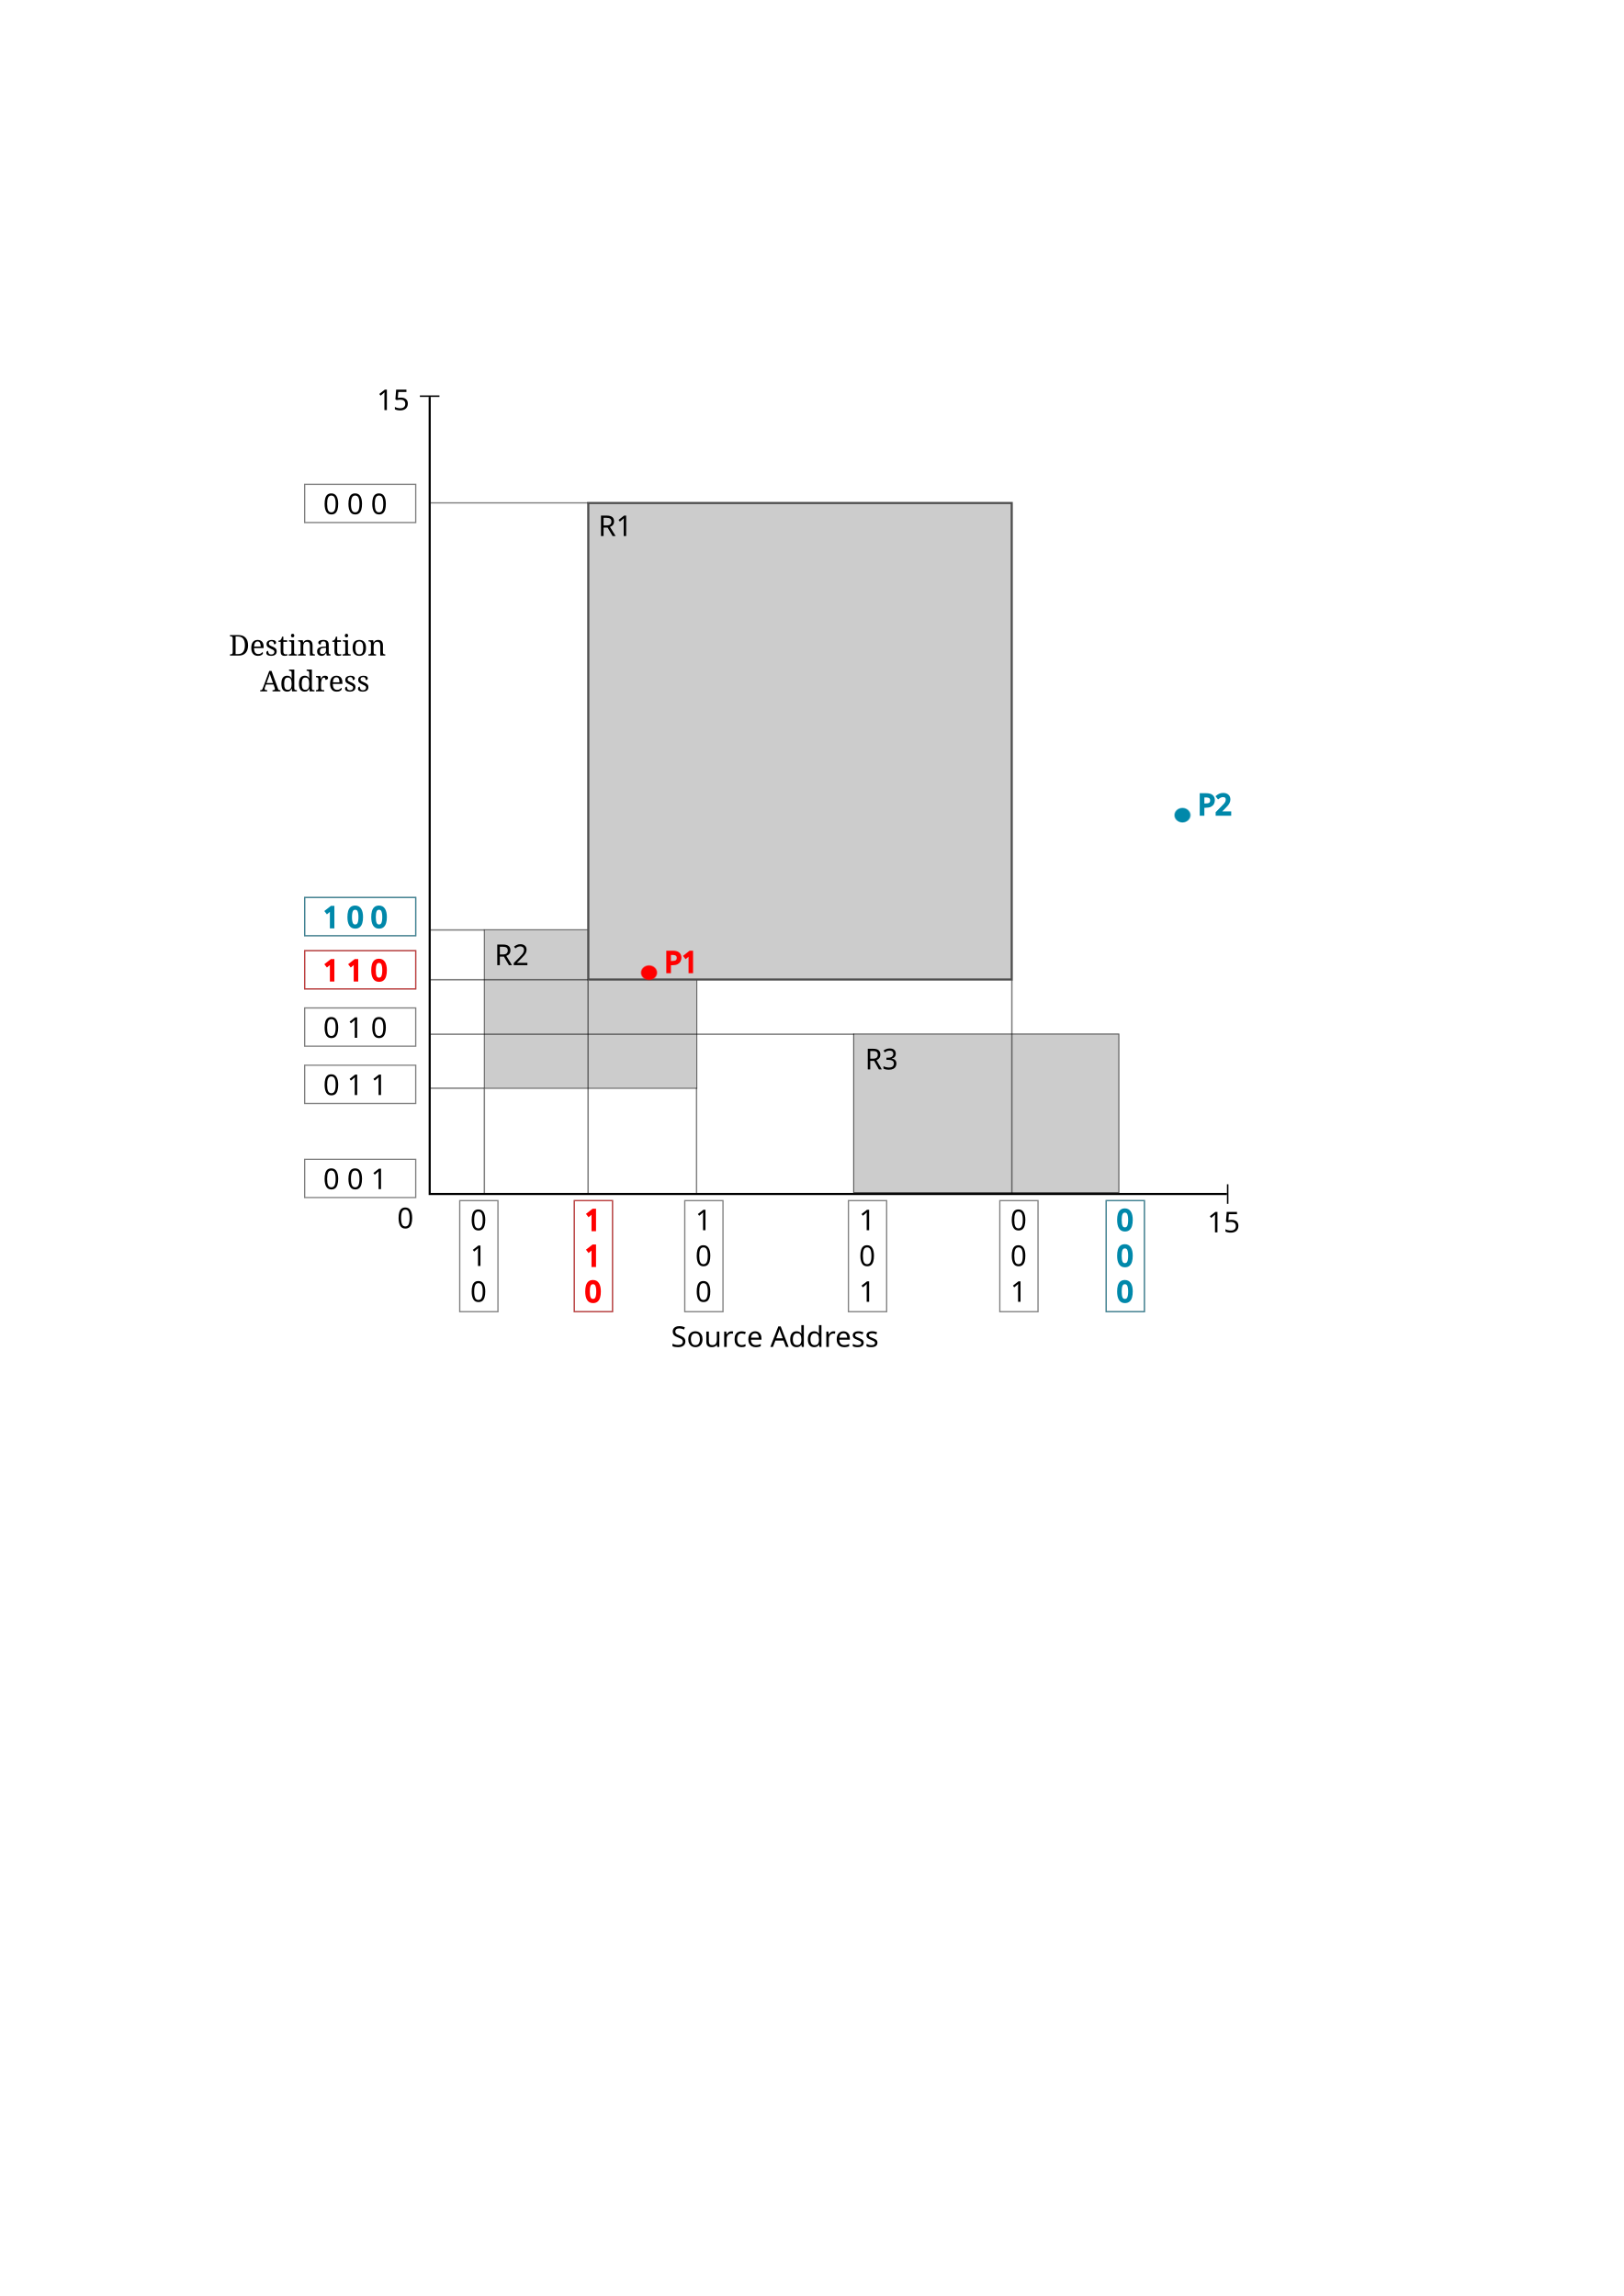
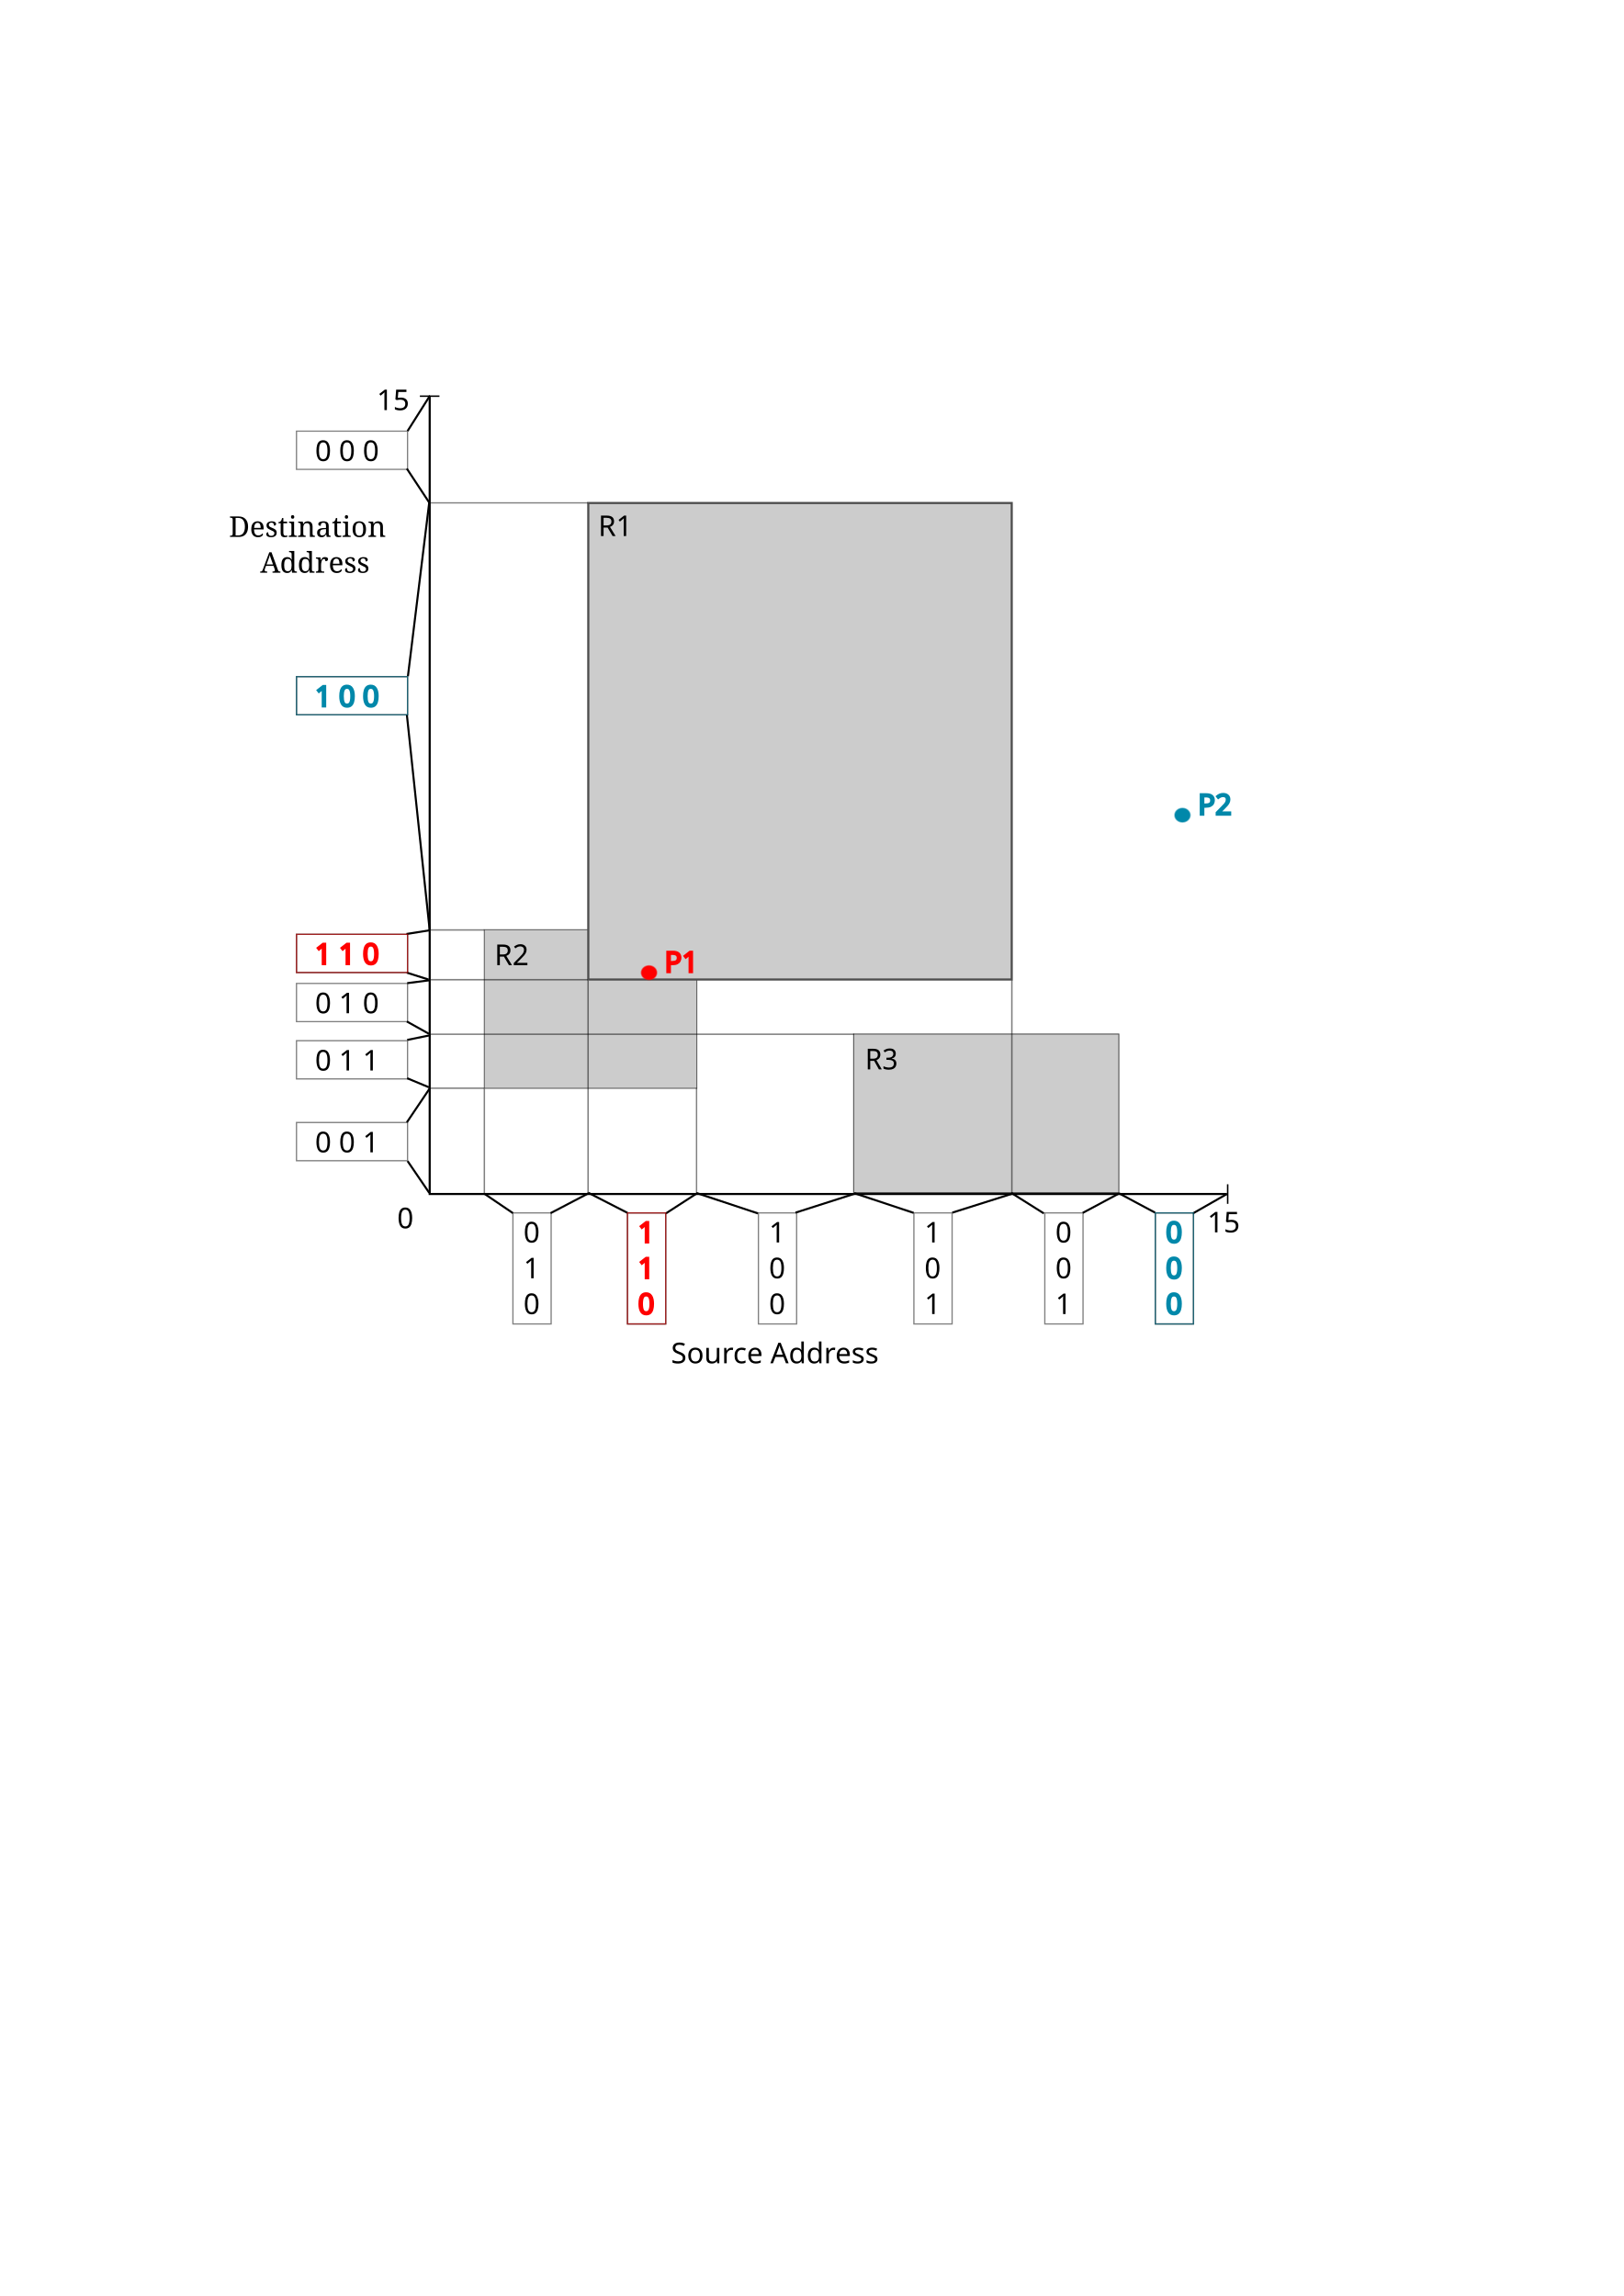
<svg xmlns="http://www.w3.org/2000/svg" width="210mm" height="297mm" id="svg2" version="1.1">
  <defs id="defs4" />
  <g id="layer1" style="display:inline">
    <path style="fill:none;stroke:#000000;stroke-width:1.026px;stroke-linecap:butt;stroke-linejoin:miter;stroke-opacity:1" d="m 599.758,583.748 -389.715,0 0,-389.715" id="path2985" />
    <text xml:space="preserve" style="font-size:14px;font-style:normal;font-weight:normal;line-height:125%;letter-spacing:0px;word-spacing:0px;fill:#000000;fill-opacity:1;stroke:none;font-family:Sans" x="194.143" y="600.505" id="text2989">
      <tspan id="tspan2991" x="194.143" y="600.505">0</tspan>
    </text>
-     <text id="text2993" y="658.505" x="328" style="font-size:14px;font-style:normal;font-weight:normal;line-height:125%;letter-spacing:0px;word-spacing:0px;fill:#000000;fill-opacity:1;stroke:none;font-family:Sans" xml:space="preserve">
-       <tspan y="658.505" x="328" id="tspan3086">Source Address</tspan>
-     </text>
-     <text id="text2997" y="320.505" x="163.036" style="font-size:14px;font-style:normal;font-weight:normal;line-height:125%;letter-spacing:0px;word-spacing:0px;fill:#000000;fill-opacity:1;stroke:none;font-family:Sans" xml:space="preserve">
-       <tspan y="320.505" x="163.036" id="tspan2999" style="font-style:normal;font-variant:normal;font-weight:normal;font-stretch:normal;text-align:center;text-anchor:middle;font-family:Serif;-inkscape-font-specification:Serif">Destination</tspan>
-       <tspan y="338.005" x="163.036" id="tspan3011" style="font-style:normal;font-variant:normal;font-weight:normal;font-stretch:normal;text-align:center;text-anchor:middle;font-family:Serif;-inkscape-font-specification:Serif">Address</tspan>
+     <text id="text2993" y="666.505" x="328" style="font-size:14px;font-style:normal;font-weight:normal;line-height:125%;letter-spacing:0px;word-spacing:0px;fill:#000000;fill-opacity:1;stroke:none;font-family:Sans" xml:space="preserve">
+       <tspan y="666.505" x="328" id="tspan3086">Source Address</tspan>
+     </text>
+     <text id="text2997" y="262.505" x="163.036" style="font-size:14px;font-style:normal;font-weight:normal;line-height:125%;letter-spacing:0px;word-spacing:0px;fill:#000000;fill-opacity:1;stroke:none;font-family:Sans" xml:space="preserve">
+       <tspan y="262.505" x="163.036" id="tspan2999" style="font-style:normal;font-variant:normal;font-weight:normal;font-stretch:normal;text-align:center;text-anchor:middle;font-family:Serif;-inkscape-font-specification:Serif">Destination</tspan>
+       <tspan y="280.005" x="163.036" id="tspan3011" style="font-style:normal;font-variant:normal;font-weight:normal;font-stretch:normal;text-align:center;text-anchor:middle;font-family:Serif;-inkscape-font-specification:Serif">Address</tspan>
    </text>
    <path style="fill:none;stroke:#000000;stroke-width:0.723px;stroke-linecap:butt;stroke-linejoin:miter;stroke-opacity:1" d="m 205.245,193.69 9.567,0" id="path3001" />
    <path id="path3003" d="m 600.115,578.993 0,9.567" style="fill:none;stroke:#000000;stroke-width:0.723px;stroke-linecap:butt;stroke-linejoin:miter;stroke-opacity:1" />
    <g id="g3135">
      <rect y="454.526" x="236.73" height="77.548" width="103.908" id="rect3005" style="fill:#cccccc;fill-opacity:1;stroke:#4d4d4d;stroke-width:0.426;stroke-miterlimit:4;stroke-opacity:1;stroke-dasharray:none" />
      <text transform="scale(0.9982945,1.001708)" id="text3017" y="471.071" x="242.113" style="font-size:14.121px;font-style:normal;font-weight:normal;line-height:125%;letter-spacing:0px;word-spacing:0px;fill:#000000;fill-opacity:1;stroke:none;font-family:Sans" xml:space="preserve">
        <tspan y="471.071" x="242.113" id="tspan3019">R2</tspan>
      </text>
    </g>
    <g id="g3145">
      <rect y="245.922" x="287.569" height="232.959" width="206.983" id="rect3009" style="fill:#cccccc;fill-opacity:1;stroke:#4d4d4d;stroke-width:1.041;stroke-miterlimit:4;stroke-opacity:1;stroke-dasharray:none" />
      <text id="text3013" y="262.073" x="292.415" style="font-size:14px;font-style:normal;font-weight:normal;line-height:125%;letter-spacing:0px;word-spacing:0px;fill:#000000;fill-opacity:1;stroke:none;font-family:Sans" xml:space="preserve">
        <tspan y="262.073" x="292.415" id="tspan3015">R1</tspan>
      </text>
    </g>
    <g id="g3140">
      <rect style="fill:#cccccc;fill-opacity:1;stroke:#4d4d4d;stroke-width:0.475;stroke-miterlimit:4;stroke-opacity:1;stroke-dasharray:none" id="rect3007" width="129.634" height="77.527" x="417.284" y="505.552" />
      <text transform="scale(0.975249,1.025379)" id="text3021" y="509.896" x="433.609" style="font-size:13.791px;font-style:normal;font-weight:normal;line-height:125%;letter-spacing:0px;word-spacing:0px;fill:#000000;fill-opacity:1;stroke:none;font-family:Sans" xml:space="preserve">
        <tspan y="509.896" x="433.609" id="tspan3023">R3</tspan>
      </text>
    </g>
    <g id="layer2" style="display:inline">
      <path style="fill:none;stroke:#000000;stroke-width:0.659;stroke-linecap:butt;stroke-linejoin:miter;stroke-miterlimit:4;stroke-opacity:0.498;stroke-dasharray:none;stroke-dashoffset:0" d="m 340.491,531.922 0,51.798" id="path3048" />
      <path id="path3826" d="m 236.765,532.267 0,51.452" style="fill:none;stroke:#000000;stroke-width:0.687;stroke-linecap:butt;stroke-linejoin:miter;stroke-miterlimit:4;stroke-opacity:0.498;stroke-dasharray:none;stroke-dashoffset:0" />
    </g>
    <path style="fill:none;stroke:#000000;stroke-width:0.707;stroke-linecap:butt;stroke-linejoin:miter;stroke-miterlimit:4;stroke-opacity:0.498;stroke-dasharray:none;stroke-dashoffset:0" d="m 287.474,479.37 0,104.393" id="path3820" />
    <path id="path3824" d="m 494.618,479.284 0,104.479" style="fill:none;stroke:#000000;stroke-width:0.707;stroke-linecap:butt;stroke-linejoin:miter;stroke-miterlimit:4;stroke-opacity:0.498;stroke-dasharray:none;stroke-dashoffset:0" />
-     <g id="g3811" transform="translate(-4,-22)">
+     <g id="g3811" transform="translate(22,-16)">
      <rect y="608.991" x="228.729" height="54.289" width="18.681" id="rect3801" style="fill:none;stroke:#000000;stroke-width:0.619;stroke-miterlimit:4;stroke-opacity:0.498;stroke-dasharray:none;stroke-dashoffset:0" />
      <text id="text3803" y="623.452" x="233.883" style="font-size:14px;font-style:normal;font-weight:normal;line-height:125%;letter-spacing:0px;word-spacing:0px;fill:#000000;fill-opacity:1;stroke:none;font-family:Sans" xml:space="preserve">
        <tspan y="623.452" x="233.883" id="tspan3805">0</tspan>
        <tspan id="tspan3807" y="640.952" x="233.883">1</tspan>
        <tspan id="tspan3809" y="658.452" x="233.883">0</tspan>
      </text>
    </g>
-     <g id="g3842" transform="translate(106,-22)">
+     <g id="g3842" transform="translate(142,-16)">
      <rect style="fill:none;stroke:#000000;stroke-width:0.619;stroke-miterlimit:4;stroke-opacity:0.498;stroke-dasharray:none;stroke-dashoffset:0" id="rect3844" width="18.681" height="54.289" x="228.729" y="608.991" />
      <text xml:space="preserve" style="font-size:14px;font-style:normal;font-weight:normal;line-height:125%;letter-spacing:0px;word-spacing:0px;fill:#000000;fill-opacity:1;stroke:none;font-family:Sans" x="233.883" y="623.452" id="text3846">
        <tspan id="tspan3848" x="233.883" y="623.452">1</tspan>
        <tspan x="233.883" y="640.952" id="tspan3850">0</tspan>
        <tspan x="233.883" y="658.452" id="tspan3852">0</tspan>
      </text>
    </g>
-     <g transform="translate(186,-22)" id="g3854">
+     <g transform="translate(218,-16)" id="g3854">
      <rect y="608.991" x="228.729" height="54.289" width="18.681" id="rect3856" style="fill:none;stroke:#000000;stroke-width:0.619;stroke-miterlimit:4;stroke-opacity:0.498;stroke-dasharray:none;stroke-dashoffset:0" />
      <text id="text3858" y="623.452" x="233.883" style="font-size:14px;font-style:normal;font-weight:normal;line-height:125%;letter-spacing:0px;word-spacing:0px;fill:#000000;fill-opacity:1;stroke:none;font-family:Sans" xml:space="preserve">
        <tspan y="623.452" x="233.883" id="tspan3860">1</tspan>
        <tspan id="tspan3862" y="640.952" x="233.883">0</tspan>
        <tspan id="tspan3864" y="658.452" x="233.883">1</tspan>
      </text>
    </g>
-     <g id="g3866" transform="translate(260,-22)">
+     <g id="g3866" transform="translate(282,-16)">
      <rect style="fill:none;stroke:#000000;stroke-width:0.619;stroke-miterlimit:4;stroke-opacity:0.498;stroke-dasharray:none;stroke-dashoffset:0" id="rect3868" width="18.681" height="54.289" x="228.729" y="608.991" />
      <text xml:space="preserve" style="font-size:14px;font-style:normal;font-weight:normal;line-height:125%;letter-spacing:0px;word-spacing:0px;fill:#000000;fill-opacity:1;stroke:none;font-family:Sans" x="233.883" y="623.452" id="text3870">
        <tspan id="tspan3872" x="233.883" y="623.452">0</tspan>
        <tspan x="233.883" y="640.952" id="tspan3874">0</tspan>
        <tspan x="233.883" y="658.452" id="tspan3876">1</tspan>
      </text>
    </g>
-     <g id="g3899" transform="translate(0,12)">
+     <g id="g3899" transform="translate(-4,0)">
      <rect transform="matrix(0,-1,1,0,0,0)" style="fill:none;stroke:#000000;stroke-width:0.619;stroke-miterlimit:4;stroke-opacity:0.498;stroke-dasharray:none;stroke-dashoffset:0" id="rect3880" width="18.681" height="54.289" x="-527.475" y="148.926" />
      <text id="text3895" y="523.378" x="157.988" style="font-size:14px;font-style:normal;font-weight:normal;line-height:125%;letter-spacing:0px;word-spacing:0px;fill:#000000;fill-opacity:1;stroke:none;font-family:Sans" xml:space="preserve">
        <tspan y="523.378" x="157.988" id="tspan3897">0 1 1</tspan>
      </text>
    </g>
-     <g id="g3904" transform="translate(0,-272)">
+     <g id="g3904" transform="translate(-4,-298)">
      <rect y="148.926" x="-527.475" height="54.289" width="18.681" id="rect3906" style="fill:none;stroke:#000000;stroke-width:0.619;stroke-miterlimit:4;stroke-opacity:0.498;stroke-dasharray:none;stroke-dashoffset:0" transform="matrix(0,-1,1,0,0,0)" />
      <text xml:space="preserve" style="font-size:14px;font-style:normal;font-weight:normal;line-height:125%;letter-spacing:0px;word-spacing:0px;fill:#000000;fill-opacity:1;stroke:none;font-family:Sans" x="157.988" y="523.378" id="text3908">
        <tspan id="tspan3910" x="157.988" y="523.378">0 0 0</tspan>
      </text>
    </g>
-     <g transform="translate(0,-16)" id="g3928">
+     <g transform="translate(-4,-28)" id="g3928">
      <rect transform="matrix(0,-1,1,0,0,0)" style="fill:none;stroke:#000000;stroke-width:0.619;stroke-miterlimit:4;stroke-opacity:0.498;stroke-dasharray:none;stroke-dashoffset:0" id="rect3930" width="18.681" height="54.289" x="-527.475" y="148.926" />
      <text id="text3932" y="523.378" x="157.988" style="font-size:14px;font-style:normal;font-weight:normal;line-height:125%;letter-spacing:0px;word-spacing:0px;fill:#000000;fill-opacity:1;stroke:none;font-family:Sans" xml:space="preserve">
        <tspan y="523.378" x="157.988" id="tspan3934">0 1 0</tspan>
      </text>
    </g>
-     <g id="g3936" transform="translate(0,58)">
+     <g id="g3936" transform="translate(-4,40)">
      <rect y="148.926" x="-527.475" height="54.289" width="18.681" id="rect3938" style="fill:none;stroke:#000000;stroke-width:0.619;stroke-miterlimit:4;stroke-opacity:0.498;stroke-dasharray:none;stroke-dashoffset:0" transform="matrix(0,-1,1,0,0,0)" />
      <text xml:space="preserve" style="font-size:14px;font-style:normal;font-weight:normal;line-height:125%;letter-spacing:0px;word-spacing:0px;fill:#000000;fill-opacity:1;stroke:none;font-family:Sans" x="157.988" y="523.378" id="text3940">
        <tspan id="tspan3942" x="157.988" y="523.378">0 0 1</tspan>
      </text>
    </g>
    <path style="fill:none;stroke:#000000;stroke-width:0.706;stroke-linecap:butt;stroke-linejoin:miter;stroke-miterlimit:4;stroke-opacity:0.498;stroke-dasharray:none;stroke-dashoffset:0" d="m 210.552,532.028 26.171,0" id="path3944" />
    <path style="fill:none;stroke:#000000;stroke-width:0.742;stroke-linecap:butt;stroke-linejoin:miter;stroke-miterlimit:4;stroke-opacity:0.498;stroke-dasharray:none;stroke-dashoffset:0" d="m 210.552,478.981 76.775,0" id="path3948" />
    <path id="path3950" d="m 210.552,245.855 76.775,0" style="fill:none;stroke:#000000;stroke-width:0.645;stroke-linecap:butt;stroke-linejoin:miter;stroke-miterlimit:4;stroke-opacity:0.498;stroke-dasharray:none;stroke-dashoffset:0" />
    <path id="path3952" d="m 210.552,505.641 206.949,0" style="fill:none;stroke:#000000;stroke-width:0.697;stroke-linecap:butt;stroke-linejoin:miter;stroke-miterlimit:4;stroke-opacity:0.498;stroke-dasharray:none;stroke-dashoffset:0" />
    <text id="text3088" y="602.505" x="590.143" style="font-size:14px;font-style:normal;font-weight:normal;line-height:125%;letter-spacing:0px;word-spacing:0px;fill:#000000;fill-opacity:1;stroke:none;font-family:Sans" xml:space="preserve">
      <tspan y="602.505" x="590.143" id="tspan3090">15</tspan>
    </text>
    <text id="text3092" y="200.505" x="184.143" style="font-size:14px;font-style:normal;font-weight:normal;line-height:125%;letter-spacing:0px;word-spacing:0px;fill:#000000;fill-opacity:1;stroke:none;font-family:Sans" xml:space="preserve">
      <tspan y="200.505" x="184.143" id="tspan3094">15</tspan>
    </text>
    <path id="path3096" d="m 210.552,454.658 26.171,0" style="fill:none;stroke:#000000;stroke-width:0.706;stroke-linecap:butt;stroke-linejoin:miter;stroke-miterlimit:4;stroke-opacity:0.498;stroke-dasharray:none;stroke-dashoffset:0" />
+     <path style="fill:none;stroke:#000000;stroke-width:1px;stroke-linecap:butt;stroke-linejoin:miter;stroke-opacity:1" d="m 199.227,210.728 10.96,-17.324" id="path3392" />
+     <path style="fill:none;stroke:#000000;stroke-width:1px;stroke-linecap:butt;stroke-linejoin:miter;stroke-opacity:1" d="m 198.874,229.113 10.96,16.617" id="path3394" />
+     <path style="fill:none;stroke:#000000;stroke-width:1px;stroke-linecap:butt;stroke-linejoin:miter;stroke-opacity:1" d="m 199.404,330.583 10.43,-85.03" id="path3396" />
+     <path style="fill:none;stroke:#000000;stroke-width:1px;stroke-linecap:butt;stroke-linejoin:miter;stroke-opacity:1" d="m 198.874,349.321 11.137,105.182" id="path3398" />
+     <path style="fill:none;stroke:#000000;stroke-width:1px;stroke-linecap:butt;stroke-linejoin:miter;stroke-opacity:1" d="m 198.697,456.625 11.137,-1.768" id="path3400" />
+     <path style="fill:none;stroke:#000000;stroke-width:1px;stroke-linecap:butt;stroke-linejoin:miter;stroke-opacity:1" d="m 198.874,475.54 10.607,3.359" id="path3402" />
+     <path style="fill:none;stroke:#000000;stroke-width:1px;stroke-linecap:butt;stroke-linejoin:miter;stroke-opacity:1" d="m 199.051,480.666 10.96,-1.414" id="path3404" />
+     <path style="fill:none;stroke:#000000;stroke-width:1px;stroke-linecap:butt;stroke-linejoin:miter;stroke-opacity:1" d="m 198.874,499.405 10.783,6.01" id="path3406" />
+     <path style="fill:none;stroke:#000000;stroke-width:1px;stroke-linecap:butt;stroke-linejoin:miter;stroke-opacity:1" d="m 199.051,508.42 11.314,-2.298" id="path3408" />
+     <path style="fill:none;stroke:#000000;stroke-width:1px;stroke-linecap:butt;stroke-linejoin:miter;stroke-opacity:1" d="m 199.051,527.159 10.607,4.419" id="path3410" />
+     <path style="fill:none;stroke:#000000;stroke-width:1px;stroke-linecap:butt;stroke-linejoin:miter;stroke-opacity:1" d="M 198.874,548.725 210.187,531.932" id="path3412" />
+     <path style="fill:none;stroke:#000000;stroke-width:1px;stroke-linecap:butt;stroke-linejoin:miter;stroke-opacity:1" d="m 199.227,567.64 10.607,15.556" id="path3414" />
+     <path style="fill:none;stroke:#000000;stroke-width:1px;stroke-linecap:butt;stroke-linejoin:miter;stroke-opacity:1" d="m 250.75,593.112 -14,-9.5" id="path3416" />
+     <path style="fill:none;stroke:#000000;stroke-width:1px;stroke-linecap:butt;stroke-linejoin:miter;stroke-opacity:1" d="m 269.125,593.112 18.375,-9.625" id="path3418" />
+     <path style="fill:none;stroke:#000000;stroke-width:1px;stroke-linecap:butt;stroke-linejoin:miter;stroke-opacity:1" d="m 306.75,592.987 -19.25,-9.875" id="path3420" />
+     <path style="fill:none;stroke:#000000;stroke-width:1px;stroke-linecap:butt;stroke-linejoin:miter;stroke-opacity:1" d="m 325.5,593.237 14.875,-9.625" id="path3422" />
+     <path style="fill:none;stroke:#000000;stroke-width:1px;stroke-linecap:butt;stroke-linejoin:miter;stroke-opacity:1" d="m 370.5,593.237 -30.125,-10" id="path3424" />
+     <path style="fill:none;stroke:#000000;stroke-width:1px;stroke-linecap:butt;stroke-linejoin:miter;stroke-opacity:1" d="m 388.875,592.862 28.5,-9.125" id="path3426" />
+     <path style="fill:none;stroke:#000000;stroke-width:1px;stroke-linecap:butt;stroke-linejoin:miter;stroke-opacity:1" d="m 446.625,592.987 -29,-9.625" id="path3428" />
+     <path style="fill:none;stroke:#000000;stroke-width:1px;stroke-linecap:butt;stroke-linejoin:miter;stroke-opacity:1" d="m 465.5,592.862 29.25,-9.25" id="path3430" />
+     <path style="fill:none;stroke:#000000;stroke-width:1px;stroke-linecap:butt;stroke-linejoin:miter;stroke-opacity:1" d="m 510.25,593.237 -15.875,-10" id="path3432" />
+     <path style="fill:none;stroke:#000000;stroke-width:1px;stroke-linecap:butt;stroke-linejoin:miter;stroke-opacity:1" d="m 529.25,592.987 17.75,-9.5" id="path3434" />
+     <path style="fill:none;stroke:#000000;stroke-width:1px;stroke-linecap:butt;stroke-linejoin:miter;stroke-opacity:1" d="m 564.625,592.862 -17.75,-9.5" id="path3436" />
+     <path style="fill:none;stroke:#000000;stroke-width:1px;stroke-linecap:butt;stroke-linejoin:miter;stroke-opacity:1" d="m 583.125,593.237 16.625,-9.5" id="path3438" />
  </g>
-   <g id="layer4" style="display:inline" />
+   <g id="layer4" style="display:inline">
+     <g style="display:inline" transform="translate(78,-16)" id="g3332">
+       <rect y="608.991" x="228.729" height="54.289" width="18.681" id="rect3334" style="fill:none;stroke:#000000;stroke-width:0.619;stroke-miterlimit:4;stroke-opacity:0.498;stroke-dasharray:none;stroke-dashoffset:0" />
+       <text id="text3336" y="623.452" x="233.883" style="font-size:14px;font-style:normal;font-weight:normal;line-height:125%;letter-spacing:0px;word-spacing:0px;fill:#000000;fill-opacity:1;stroke:none;font-family:Sans" xml:space="preserve">
+         <tspan id="tspan3340" y="623.452" x="233.883">1</tspan>
+         <tspan y="640.952" x="233.883" id="tspan3370">1</tspan>
+         <tspan id="tspan3342" y="658.452" x="233.883">0</tspan>
+       </text>
+     </g>
+     <g style="display:inline" transform="translate(336,-16)" id="g3350">
+       <rect y="608.991" x="228.729" height="54.289" width="18.681" id="rect3352" style="fill:none;stroke:#000000;stroke-width:0.619;stroke-miterlimit:4;stroke-opacity:0.498;stroke-dasharray:none;stroke-dashoffset:0" />
+       <text id="text3354" y="623.452" x="233.883" style="font-size:14px;font-style:normal;font-weight:normal;line-height:125%;letter-spacing:0px;word-spacing:0px;fill:#000000;fill-opacity:1;stroke:none;font-family:Sans" xml:space="preserve">
+         <tspan y="623.452" x="233.883" id="tspan3356">0</tspan>
+         <tspan id="tspan3358" y="640.952" x="233.883">0</tspan>
+         <tspan id="tspan3360" y="658.452" x="233.883">0</tspan>
+       </text>
+     </g>
+     <g style="display:inline" id="g3372" transform="translate(-4,-178)">
+       <rect y="148.926" x="-527.475" height="54.289" width="18.681" id="rect3374" style="fill:none;stroke:#000000;stroke-width:0.619;stroke-miterlimit:4;stroke-opacity:0.498;stroke-dasharray:none;stroke-dashoffset:0" transform="matrix(0,-1,1,0,0,0)" />
+       <text xml:space="preserve" style="font-size:14px;font-style:normal;font-weight:normal;line-height:125%;letter-spacing:0px;word-spacing:0px;fill:#000000;fill-opacity:1;stroke:none;font-family:Sans" x="157.988" y="523.378" id="text3376">
+         <tspan id="tspan3378" x="157.988" y="523.378">1 0 0</tspan>
+       </text>
+     </g>
+     <g transform="translate(-4,-52)" id="g3384" style="display:inline">
+       <rect transform="matrix(0,-1,1,0,0,0)" style="fill:none;stroke:#000000;stroke-width:0.619;stroke-miterlimit:4;stroke-opacity:0.498;stroke-dasharray:none;stroke-dashoffset:0" id="rect3386" width="18.681" height="54.289" x="-527.475" y="148.926" />
+       <text id="text3388" y="523.378" x="157.988" style="font-size:14px;font-style:normal;font-weight:normal;line-height:125%;letter-spacing:0px;word-spacing:0px;fill:#000000;fill-opacity:1;stroke:none;font-family:Sans" xml:space="preserve">
+         <tspan y="523.378" x="157.988" id="tspan3390">1 1 0</tspan>
+       </text>
+     </g>
+   </g>
  <g id="layer3" style="display:inline">
-     <g id="g3159" transform="translate(17.25,8)" style="stroke:#ff0000;fill:#ff0000">
+     <g id="g3159" transform="translate(17.25,8)" style="fill:#ff0000;stroke:#ff0000">
      <path transform="translate(43.71486,141.1128)" d="m 260.036,326.428 a 3.736,3.363 0 1 1 -7.472,0 3.736,3.363 0 1 1 7.472,0 z" id="path3153" style="fill:#ff0000;fill-opacity:1;stroke:#ff0000;stroke-width:0.7;stroke-miterlimit:4;stroke-opacity:0.498;stroke-dasharray:none;stroke-dashoffset:0" />
      <text id="text3155" y="467.303" x="307.595" style="font-size:14px;font-style:normal;font-weight:normal;line-height:125%;letter-spacing:0px;word-spacing:0px;fill:#ff0000;fill-opacity:1;stroke:#ff0000;font-family:Sans" xml:space="preserve">
        <tspan y="467.303" x="307.595" id="tspan3157">P1</tspan>
      </text>
    </g>
-     <g id="g3164" transform="translate(278,-69)" style="stroke:#0088aa;fill:#0088aa">
+     <g id="g3164" transform="translate(278,-69)" style="fill:#0088aa;stroke:#0088aa">
      <path style="fill:#0088aa;fill-opacity:1;stroke:#0088aa;stroke-width:0.7;stroke-miterlimit:4;stroke-opacity:0.498;stroke-dasharray:none;stroke-dashoffset:0" id="path3166" d="m 260.036,326.428 a 3.736,3.363 0 1 1 -7.472,0 3.736,3.363 0 1 1 7.472,0 z" transform="translate(43.71486,141.1128)" />
      <text xml:space="preserve" style="font-size:14px;font-style:normal;font-weight:normal;line-height:125%;letter-spacing:0px;word-spacing:0px;fill:#0088aa;fill-opacity:1;stroke:#0088aa;font-family:Sans" x="307.595" y="467.303" id="text3168">
        <tspan id="tspan3170" x="307.595" y="467.303">P2</tspan>
      </text>
    </g>
-     <g id="g3329">
+     <g id="g3329" transform="translate(-4,-108)">
      <g id="g3912" transform="translate(0,-70)" style="display:inline">
        <rect y="148.926" x="-527.475" height="54.289" width="18.681" id="rect3914" style="fill:none;stroke:#000000;stroke-width:0.619;stroke-miterlimit:4;stroke-opacity:0.498;stroke-dasharray:none;stroke-dashoffset:0" transform="matrix(0,-1,1,0,0,0)" />
        <text xml:space="preserve" style="font-size:14px;font-style:normal;font-weight:normal;line-height:125%;letter-spacing:0px;word-spacing:0px;fill:#000000;fill-opacity:1;stroke:none;font-family:Sans" x="157.988" y="523.378" id="text3916">
          <tspan id="tspan3918" x="157.988" y="523.378">1 0 0</tspan>
        </text>
      </g>
      <rect y="148.926" x="-457.475" height="54.289" width="18.681" id="rect3213" style="fill:none;stroke:#0088aa;stroke-width:0.619;stroke-miterlimit:4;stroke-opacity:0.498;stroke-dasharray:none;stroke-dashoffset:0" transform="matrix(0,-1,1,0,0,0)" />
      <text xml:space="preserve" style="font-size:14px;font-style:normal;font-weight:normal;line-height:125%;letter-spacing:0px;word-spacing:0px;fill:#0088aa;fill-opacity:1;stroke:#0088aa;font-family:Sans" x="157.988" y="453.378" id="text3215">
        <tspan id="tspan3217" x="157.988" y="453.378">1 0 0</tspan>
      </text>
    </g>
-     <g id="g3342">
+     <g id="g3342" transform="translate(-4,-8)">
      <g transform="translate(0,-44)" id="g3920" style="display:inline">
        <rect transform="matrix(0,-1,1,0,0,0)" style="fill:none;stroke:#000000;stroke-width:0.619;stroke-miterlimit:4;stroke-opacity:0.498;stroke-dasharray:none;stroke-dashoffset:0" id="rect3922" width="18.681" height="54.289" x="-527.475" y="148.926" />
        <text id="text3924" y="523.378" x="157.988" style="font-size:14px;font-style:normal;font-weight:normal;line-height:125%;letter-spacing:0px;word-spacing:0px;fill:#000000;fill-opacity:1;stroke:none;font-family:Sans" xml:space="preserve">
          <tspan y="523.378" x="157.988" id="tspan3926">1 1 0</tspan>
        </text>
      </g>
      <rect transform="matrix(0,-1,1,0,0,0)" style="fill:none;stroke:#ff0000;stroke-width:0.619;stroke-miterlimit:4;stroke-opacity:0.498;stroke-dasharray:none;stroke-dashoffset:0" id="rect3225" width="18.681" height="54.289" x="-483.475" y="148.926" />
      <text id="text3227" y="479.378" x="157.988" style="font-size:14px;font-style:normal;font-weight:normal;line-height:125%;letter-spacing:0px;word-spacing:0px;fill:#ff0000;fill-opacity:1;stroke:#ff0000;font-family:Sans" xml:space="preserve">
        <tspan y="479.378" x="157.988" id="tspan3229">1 1 0</tspan>
      </text>
    </g>
-     <g id="g3282">
+     <g id="g3282" transform="translate(24,6)">
      <g id="g3830" transform="translate(312,-22)" style="display:inline">
        <rect style="fill:none;stroke:#000000;stroke-width:0.619;stroke-miterlimit:4;stroke-opacity:0.498;stroke-dasharray:none;stroke-dashoffset:0" id="rect3832" width="18.681" height="54.289" x="228.729" y="608.991" />
        <text xml:space="preserve" style="font-size:14px;font-style:normal;font-weight:normal;line-height:125%;letter-spacing:0px;word-spacing:0px;fill:#000000;fill-opacity:1;stroke:none;font-family:Sans" x="233.883" y="623.452" id="text3834">
          <tspan id="tspan3836" x="233.883" y="623.452">0</tspan>
          <tspan x="233.883" y="640.952" id="tspan3838">0</tspan>
          <tspan x="233.883" y="658.452" id="tspan3840">0</tspan>
        </text>
      </g>
      <rect style="fill:none;stroke:#0088aa;stroke-width:0.619;stroke-miterlimit:4;stroke-opacity:0.498;stroke-dasharray:none;stroke-dashoffset:0" id="rect3237" width="18.681" height="54.289" x="540.729" y="586.991" />
      <text xml:space="preserve" style="font-size:14px;font-style:normal;font-weight:normal;line-height:125%;letter-spacing:0px;word-spacing:0px;fill:#0088aa;fill-opacity:1;stroke:#0088aa;font-family:Sans" x="545.883" y="601.452" id="text3239">
        <tspan id="tspan3241" x="545.883" y="601.452">0</tspan>
        <tspan x="545.883" y="618.952" id="tspan3243">0</tspan>
        <tspan x="545.883" y="636.452" id="tspan3245">0</tspan>
      </text>
    </g>
-     <g id="g3306">
+     <g id="g3306" transform="translate(26,6)">
      <g transform="translate(52,-22)" id="g3818" style="display:inline">
        <rect y="608.991" x="228.729" height="54.289" width="18.681" id="rect3820" style="fill:none;stroke:#000000;stroke-width:0.619;stroke-miterlimit:4;stroke-opacity:0.498;stroke-dasharray:none;stroke-dashoffset:0" />
        <text id="text3822" y="623.452" x="233.883" style="font-size:14px;font-style:normal;font-weight:normal;line-height:125%;letter-spacing:0px;word-spacing:0px;fill:#000000;fill-opacity:1;stroke:none;font-family:Sans" xml:space="preserve">
          <tspan y="623.452" x="233.883" id="tspan3824">1</tspan>
          <tspan id="tspan3826" y="640.952" x="233.883">1</tspan>
          <tspan id="tspan3828" y="658.452" x="233.883">0</tspan>
        </text>
      </g>
      <rect y="586.991" x="280.729" height="54.289" width="18.681" id="rect3255" style="fill:none;stroke:#ff0000;stroke-width:0.619;stroke-miterlimit:4;stroke-opacity:0.498;stroke-dasharray:none;stroke-dashoffset:0" />
      <text id="text3257" y="601.452" x="285.883" style="font-size:14px;font-style:normal;font-weight:normal;line-height:125%;letter-spacing:0px;word-spacing:0px;fill:#ff0000;fill-opacity:1;stroke:#ff0000;font-family:Sans" xml:space="preserve">
        <tspan y="601.452" x="285.883" id="tspan3259">1</tspan>
        <tspan id="tspan3261" y="618.952" x="285.883">1</tspan>
        <tspan id="tspan3263" y="636.452" x="285.883">0</tspan>
      </text>
    </g>
  </g>
</svg>
